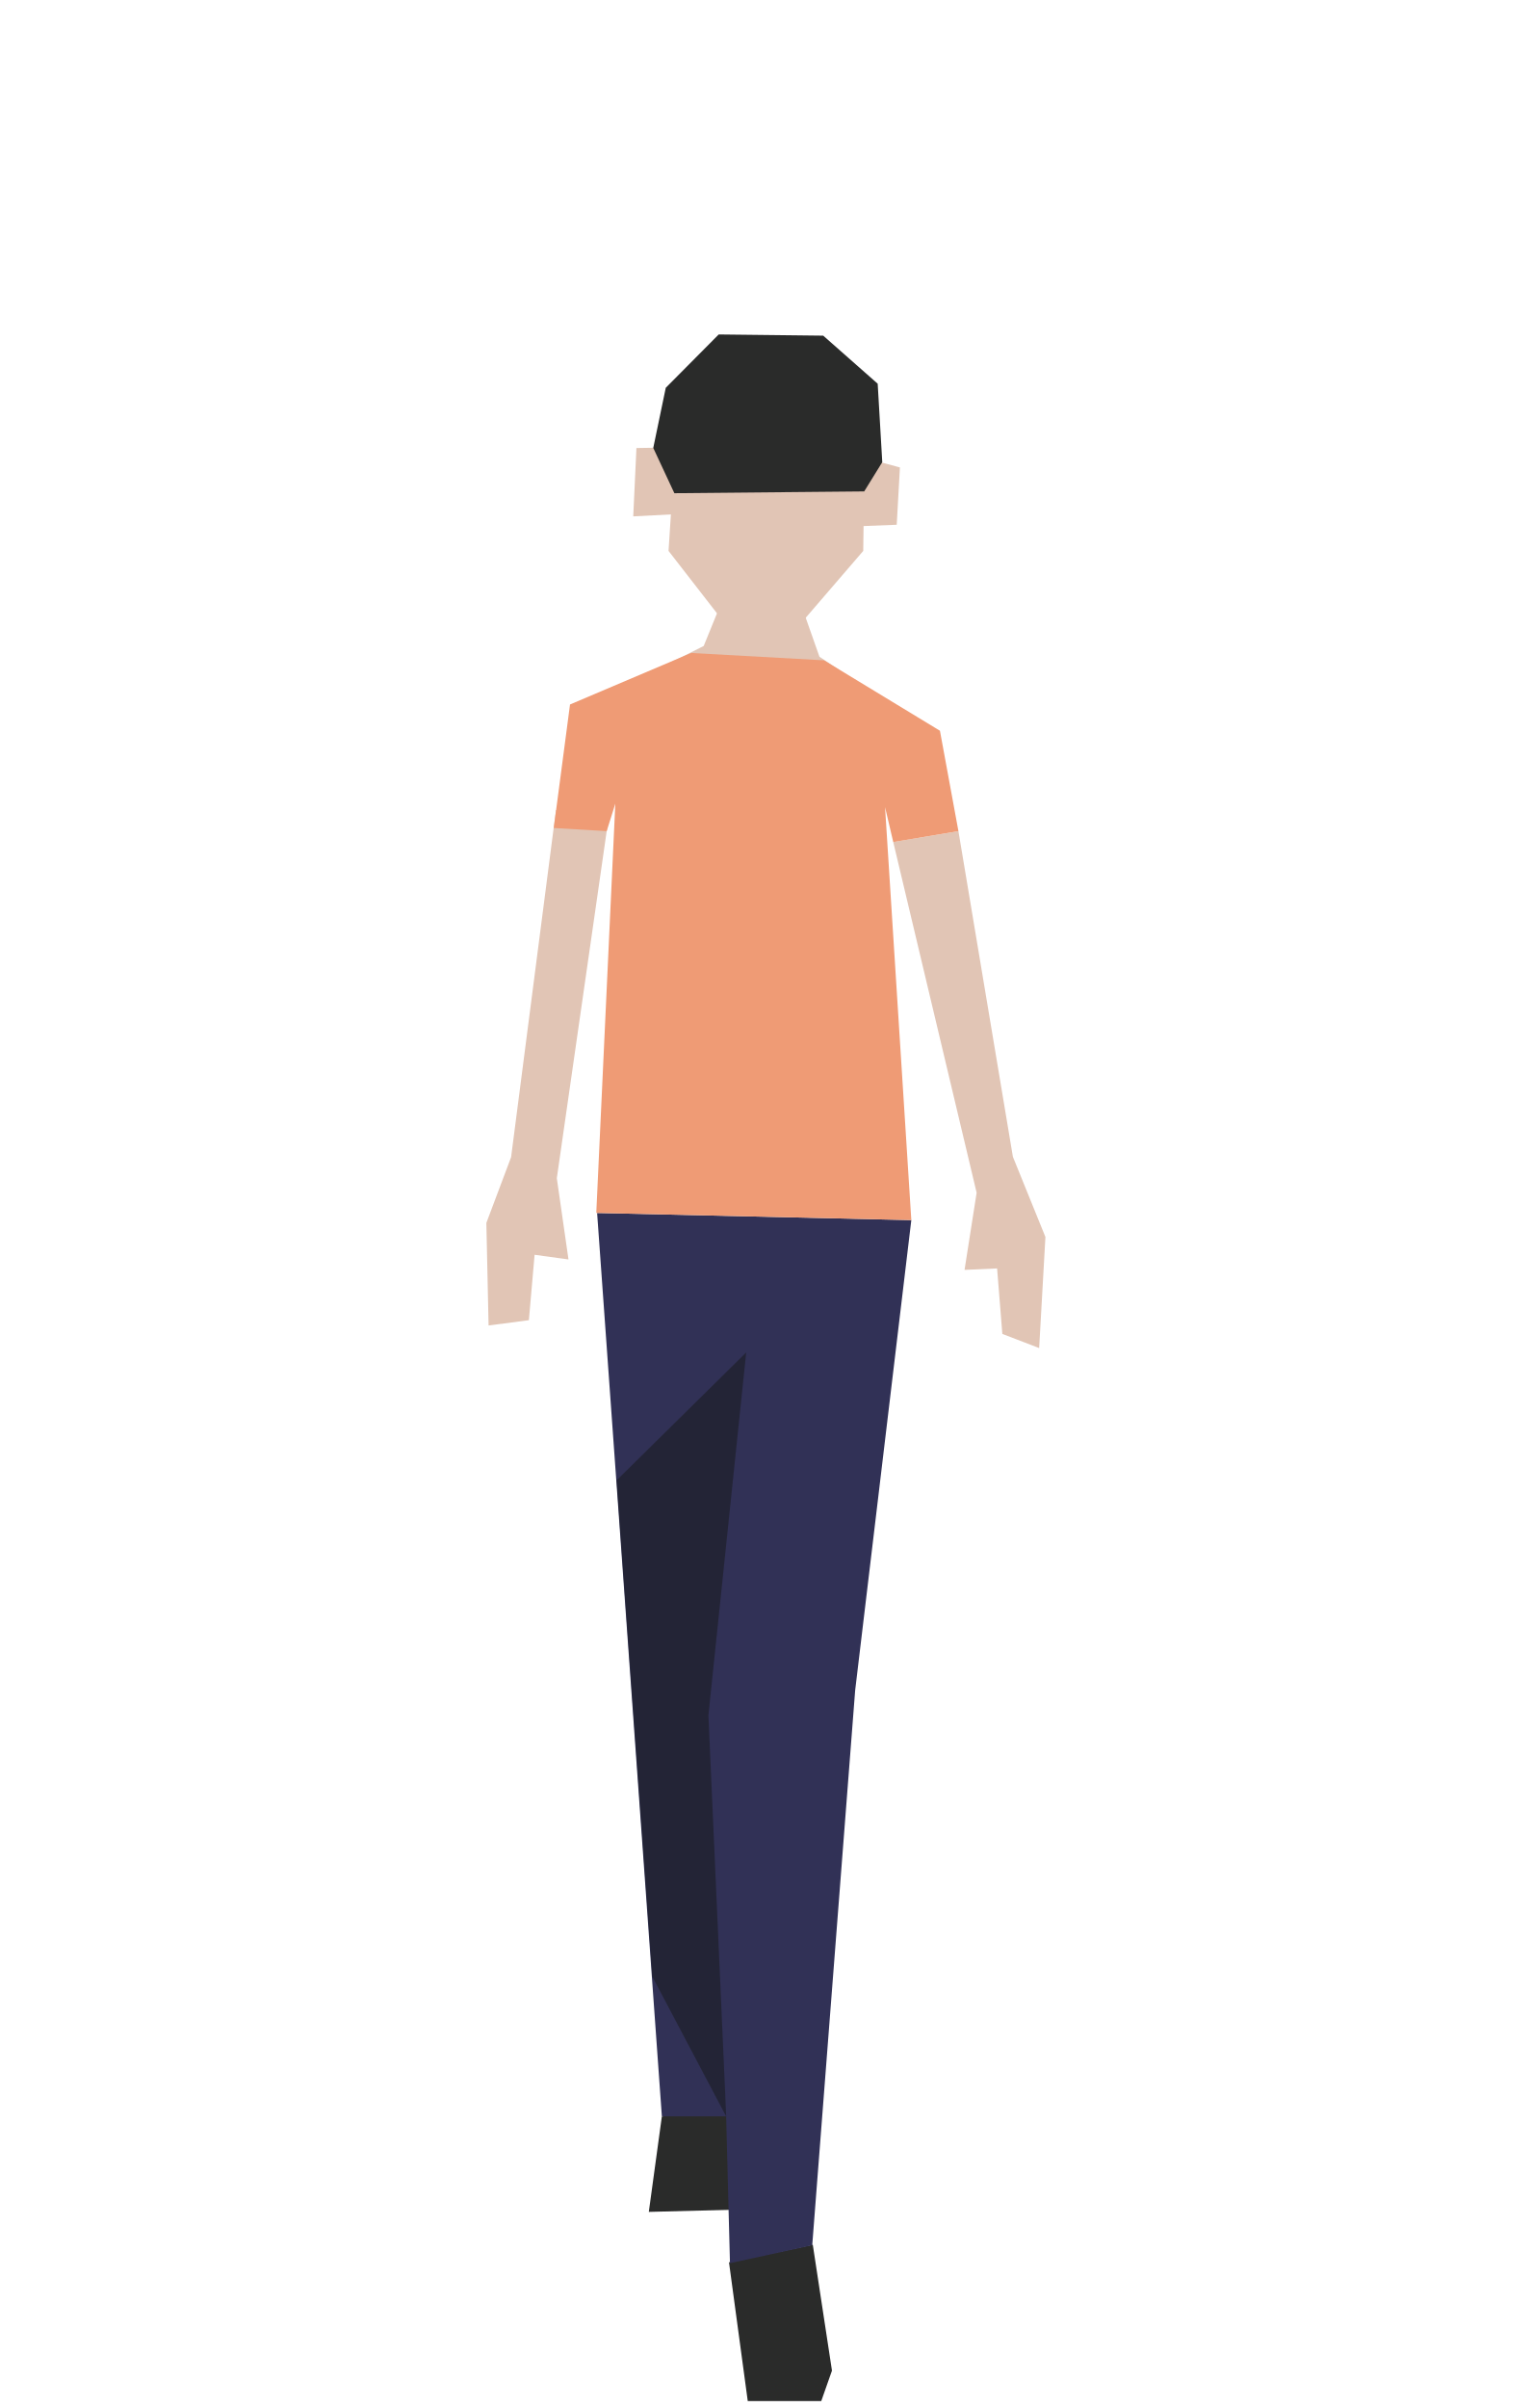
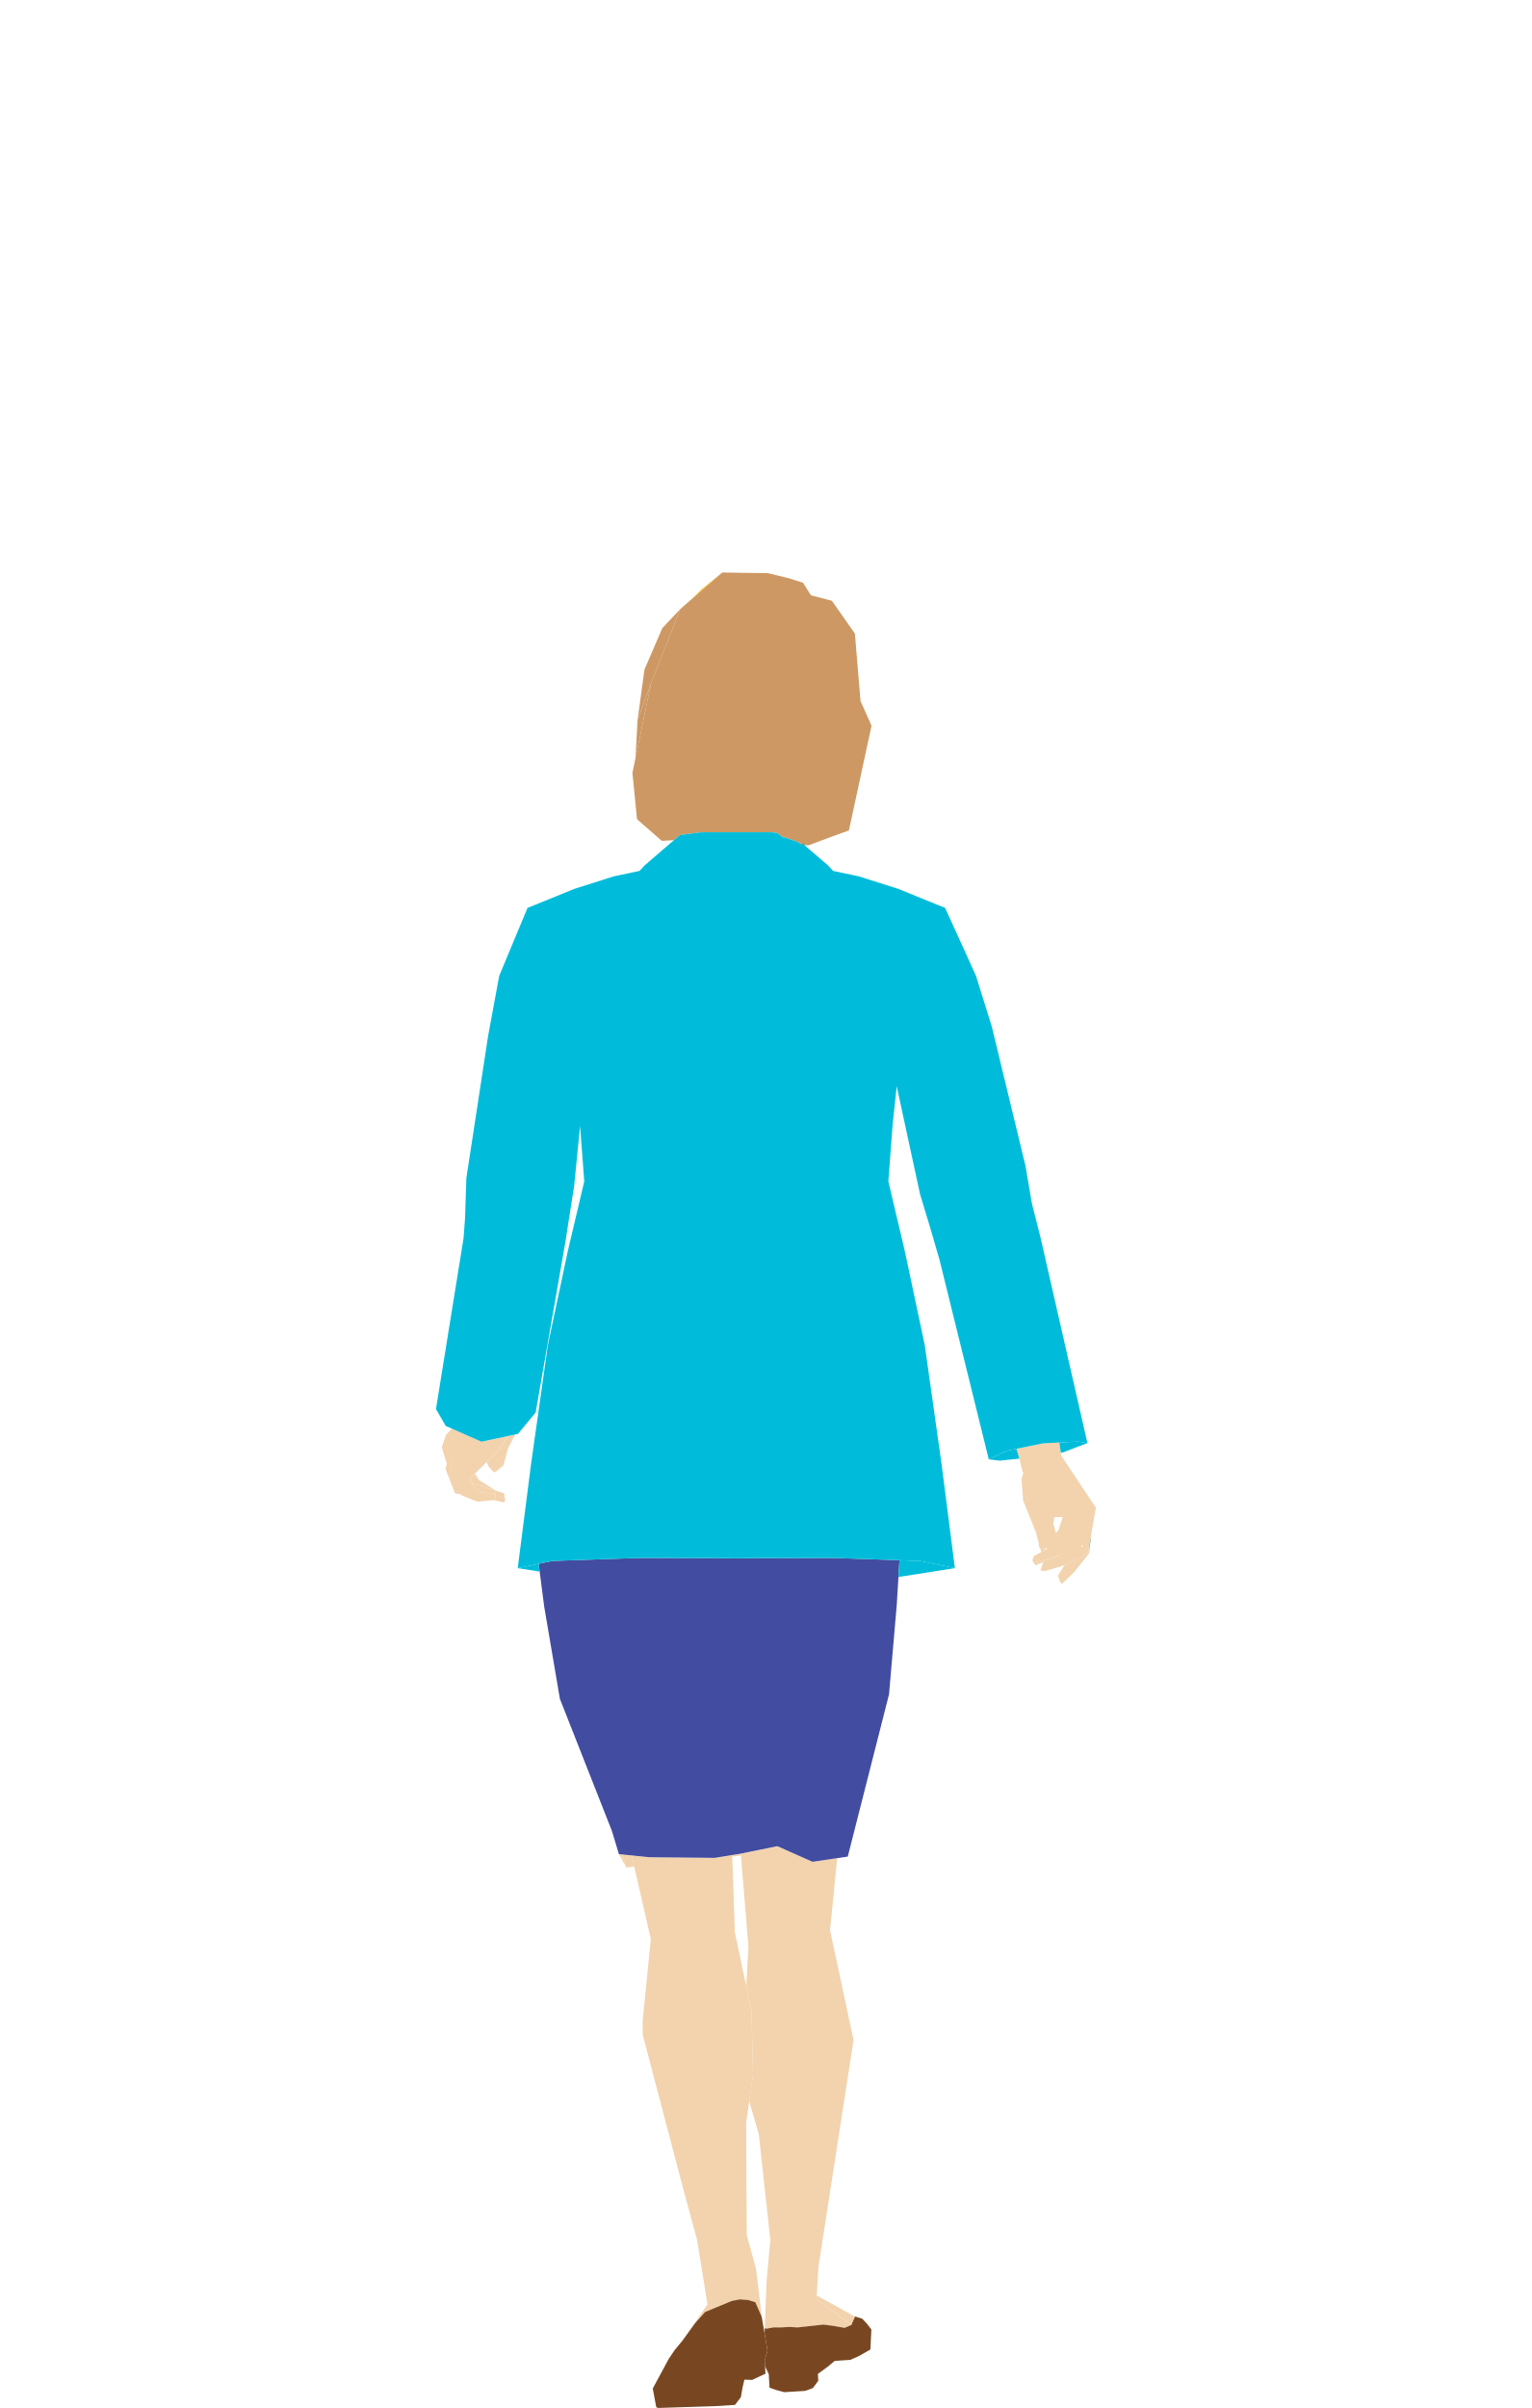
<svg xmlns="http://www.w3.org/2000/svg" width="100%" height="100%" viewBox="0 0 140 220" version="1.1" xml:space="preserve" style="fill-rule:evenodd;clip-rule:evenodd;stroke-linejoin:round;stroke-miterlimit:2;">
-   <g id="people-04" transform="matrix(1.27,0,0,1.27,-1911.2,-84.8)">
-     <g transform="matrix(1,0,0,1,0,-12)">
-       <path d="M1552.51,231.021L1551.57,237.892L1558.27,237.72L1558.78,230.336L1552.51,231.021Z" style="fill:rgb(42,43,42);fill-rule:nonzero;" />
-     </g>
-     <g transform="matrix(1,0,0,1,0,-12)">
-       <path d="M1557.34,241.519L1558.69,251.5L1563.98,251.5L1564.75,249.311L1563.37,240.254L1557.34,241.519Z" style="fill:rgb(42,43,42);fill-rule:nonzero;" />
-     </g>
-     <g transform="matrix(1,0,0,1,0,-12)">
-       <path d="M1561.89,124.339L1557.6,124.339L1552.99,118.404L1553.81,105.71L1562.04,104.335L1567.16,106.369L1567,118.404L1561.89,124.339Z" style="fill:rgb(225,197,181);fill-rule:nonzero;" />
-     </g>
-     <g transform="matrix(1,0,0,1,0,-12)">
-       <path d="M1566.68,127.905L1563.85,126.016L1561.79,120.177L1557.03,121.534L1555.52,125.243L1552.26,126.875L1559.36,138.337L1566.68,127.905Z" style="fill:rgb(225,197,181);fill-rule:nonzero;" />
-     </g>
-     <g transform="matrix(1,0,0,1,0,-12)">
-       <path d="M1553.5,110.956L1550.68,111.003L1550.45,115.919L1553.33,115.769L1553.5,110.956Z" style="fill:rgb(225,197,181);fill-rule:nonzero;" />
-     </g>
-     <g transform="matrix(1,0,0,1,0,-12)">
-       <path d="M1566.79,111.625L1569.64,112.4L1569.41,116.522L1566.89,116.62L1566.79,111.625Z" style="fill:rgb(225,197,181);fill-rule:nonzero;" />
-     </g>
-     <g transform="matrix(1,0,0,1,0,-12)">
-       <path d="M1547.85,166.031L1552.51,231.02L1557.92,231.02L1559.12,176.162L1556.33,200.122L1557.41,241.582L1563.33,240.294L1566.42,200.367L1570.46,166.545L1547.85,166.031Z" style="fill:rgb(49,49,86);fill-rule:nonzero;" />
-     </g>
-     <g transform="matrix(1,0,0,1,0,-12)">
-       <path d="M1558.58,176.063L1555.86,202.17L1557.14,231.029L1551.82,220.959L1549.25,185.268L1558.58,176.063Z" style="fill:rgb(23,24,23);fill-opacity:0.5;fill-rule:nonzero;" />
-     </g>
-     <g transform="matrix(1,0,0,1,0,-12)">
-       <path d="M1577.77,161.99L1580.11,167.758L1579.66,175.75L1577.01,174.732L1576.47,167.984L1576.69,170.018L1574.29,170.125L1575.16,164.576L1569.16,139.346L1573.85,138.562L1577.77,161.99Z" style="fill:rgb(225,197,181);fill-rule:nonzero;" />
-     </g>
-     <g transform="matrix(1,0,0,1,0,-12)">
-       <path d="M1541.66,162.018L1539.88,166.747L1540.04,174.125L1542.94,173.744L1543.53,166.998L1543.29,169.031L1545.79,169.375L1544.95,163.532L1548.65,137.791L1544.89,137.046L1541.66,162.018Z" style="fill:rgb(225,197,181);fill-rule:nonzero;" />
-     </g>
-     <g transform="matrix(1,0,0,1,0,-12)">
-       <path d="M1554.62,125.746L1545.9,129.451L1544.73,138.337L1548.54,138.562L1549.16,136.587L1547.79,166.029L1570.46,166.545L1568.57,136.836L1569.16,139.347L1573.85,138.562L1572.52,131.34L1564.18,126.275L1554.62,125.746Z" style="fill:rgb(239,155,117);fill-rule:nonzero;" />
-     </g>
-     <g transform="matrix(1,0,0,1,0,-12)">
-       <path d="M1568.04,106.375L1564.12,102.918L1556.6,102.832L1552.79,106.669L1551.89,110.995L1553.41,114.253L1567.07,114.123L1568.37,112.018L1568.04,106.375Z" style="fill:rgb(42,43,42);fill-rule:nonzero;" />
+   <g transform="matrix(1,0,0,1,-468.27,-919.45)">
+     <g id="people-02">
+       <g>
+         <g>
+           <g>
+             <g transform="matrix(0.999289,0.037709,0.037709,-0.999289,541.664,996.644)">
+               <path d="M0.003,-0.003L0.109,-0.003L0.544,-0.002L-0.36,0.165L0.003,-0.003Z" style="fill:rgb(68,114,37);fill-rule:nonzero;" />
+             </g>
+             <g transform="matrix(1,0,0,1,567.784,1059.64)">
+               <path d="M0,1.75L0.207,0L0.07,0.76L0,1.75Z" style="fill:rgb(68,114,37);fill-rule:nonzero;" />
+             </g>
+             <g transform="matrix(1,0,0,1,530.446,985.242)">
+               <path d="M0,-10.153L-1.647,-8.406L-3.281,-4.612L-3.909,0L-2.664,-3.411L0,-10.153Z" style="fill:rgb(205,152,99);fill-rule:nonzero;" />
+             </g>
+             <g transform="matrix(1,0,0,1,526.537,985.323)">
+               <path d="M0,-0.081L-0.194,3.412L1.245,-3.493L0,-0.081Z" style="fill:rgb(205,152,99);fill-rule:nonzero;" />
+             </g>
+             <g transform="matrix(1,0,0,1,530.408,972.682)">
+               <path d="M0,23.057L0.016,23.055L0.192,23.032L0.219,23.029L0.754,22.958L1.886,22.81L4.249,22.808L5.153,22.807L6.365,22.808L6.929,22.809L8.419,22.81L8.878,22.87L9.419,23.268L9.505,23.292L9.563,23.267L10.805,23.703L10.902,23.783L11.8,23.984L13.557,23.323L15.444,22.638L17.51,13.072L16.503,10.814L16.657,12.657L16.503,10.814L15.99,4.653L13.885,1.654L11.973,1.159L14.995,5.938L11.973,1.159L11.247,0.011L9.975,-0.398L8.054,-0.864L3.869,-0.927L0.981,1.586L0.038,2.406L-0.887,6.865L-1.44,16.229L-0.887,6.865L0.038,2.406L-2.626,9.148L-4.066,16.053L-4.342,17.378L-3.922,21.614L-1.657,23.592L-0.543,23.525L-0.203,23.231L0,23.057Z" style="fill:rgb(205,152,99);fill-rule:nonzero;" />
+             </g>
+             <g transform="matrix(1,0,0,1,532.386,972.743)">
+               <path d="M0,0.537L-0.997,1.525L1.892,-0.988L0,0.537Z" style="fill:rgb(250,192,41);fill-rule:nonzero;" />
+             </g>
+             <g transform="matrix(1,0,0,1,546.079,1129.17)">
+               <path d="M0,2.695L0.331,1.936L0.27,1.902L-3.166,0L-3.186,0.35L0,2.695Z" style="fill:rgb(242,211,173);fill-rule:nonzero;" />
+             </g>
+             <g transform="matrix(1,0,0,1,525.224,1090.06)">
+               <path d="M0,-1.17L-0.099,-1.18L0.284,0.01L1.008,-0.07L0.774,-1.091L0,-1.17Z" style="fill:rgb(242,211,173);fill-rule:nonzero;" />
+             </g>
+             <g transform="matrix(1,0,0,1,544.247,1131.04)">
+               <path d="M0,-41.739L-0.649,-41.643L-1.719,-41.486L-1.916,-41.573L-3.586,-42.314L-4.881,-42.889L-4.939,-42.915L-6.385,-42.619L-7.521,-42.388L-8.277,-42.234L-8.263,-42.059L-7.577,-33.726L-7.781,-30.139L-7.359,-28.146L-7.296,-27.85L-7.229,-25.066L-7.157,-22.062L-7.504,-19.634L-7.505,-19.62L-7.506,-19.617L-6.634,-16.607L-4.64,-9.722L-6.634,-16.607L-5.579,-6.958L-5.929,-3.071L-6.086,1.107L-5.953,1.176L-5.281,1.051L-4.58,1.052L-3.825,1.012L-3.083,1.055L-0.734,0.795L0.111,0.903L1.215,1.095L1.832,0.829L-1.354,-1.517L-1.334,-1.866L-1.182,-4.474L-1.833,-0.275L-1.182,-4.474L2.029,-25.203L-0.119,-35.235L0.532,-41.818L0.328,-41.788L0,-41.739Z" style="fill:rgb(242,211,173);fill-rule:nonzero;" />
+             </g>
+             <g transform="matrix(1,0,0,1,535.985,1088.9)">
+               <path d="M0,0.078L-0.014,-0.096L-0.085,-0.082L-0.797,0.033L-0.793,0.174L0,0.078Z" style="fill:rgb(242,211,173);fill-rule:nonzero;" />
+             </g>
+             <g transform="matrix(1,0,0,1,524.83,1090.07)">
+               <path d="M0,-1.22L0.677,0L0.294,-1.19L0,-1.22Z" style="fill:rgb(242,211,173);fill-rule:nonzero;" />
+             </g>
+             <g transform="matrix(1,0,0,1,532.708,1091.54)">
+               <path d="M0,39.139L2.44,38.128L3.172,37.987L3.92,38.041L4.593,38.246L5.176,39.578L4.663,35.242L3.807,32.11L3.751,21.858L4.033,19.883L4.034,19.881L4.036,19.866L4.383,17.438L4.31,14.434L4.243,11.65L4.181,11.354L3.759,9.361L2.719,4.448L2.484,-2.463L2.479,-2.604L1.532,-2.451L0.883,-2.346L0.821,-2.346L-0.078,-2.355L-2.046,-2.374L-3.296,-2.386L-4.944,-2.402L-5.086,-2.403L-5.614,-2.457L-6.221,-2.519L-6.71,-2.569L-6.476,-1.548L-4.96,5.059L-5.711,12.609L-5.702,13.796L-2.001,27.888L-0.724,32.587L0.216,38.449L-2.06,41.743L-0.887,40.129L0,39.139Z" style="fill:rgb(242,211,173);fill-rule:nonzero;" />
+             </g>
+             <g transform="matrix(1,0,0,1,512.685,1056.31)">
+               <path d="M0,-0.966L-1.269,-1.379L-1.179,-1.152L-1.123,-1.008L-1.11,-0.975L-0.309,-0.495L0.194,-0.455L0.856,-0.404L0.846,-0.182L0.836,0.042L0.83,0.184L0.711,0.195L1.662,0.413L1.751,0.198L1.649,-0.429L0.885,-0.678L0.676,-0.746L0,-0.966Z" style="fill:rgb(242,211,173);fill-rule:nonzero;" />
+             </g>
+             <g transform="matrix(1,0,0,1,514.997,1053.9)">
+               <path d="M0,-3.311L-0.308,-3.245L-0.479,-2.974L-0.544,-2.871L-0.948,-2.23L-0.633,-2.141L-0.948,-2.23L-1.102,-1.986L-1.42,-1.676L-2.102,-1.011L-2.19,-0.924L-2.239,-0.877L-2.078,-0.45L-1.571,0.076L-1.292,-0.083L-0.72,-0.561L-0.288,-2.159L0.36,-3.387L0.287,-3.372L0,-3.311Z" style="fill:rgb(242,211,173);fill-rule:nonzero;" />
+             </g>
+             <g transform="matrix(1,0,0,1,512.895,1053.74)">
+               <path d="M0,-0.855L0.682,-1.52L1,-1.83L1.154,-2.074L1.558,-2.716L1.623,-2.818L1.794,-3.09L1.761,-3.083L1.468,-3.021L0.831,-2.885L-0.122,-2.682L-0.629,-2.575L-1.177,-2.817L-1.26,-2.853L-1.809,-3.095L-2.457,-3.382L-2.908,-3.581L-3.028,-3.634L-3.322,-3.764L-3.869,-3.196L-4.252,-2.069L-3.788,-0.525L-3.582,-1.186L-3.788,-0.525L-3.919,-0.105L-3.039,2.143L-2.487,2.246L-2.58,2.098L-3.286,0.971L-3.495,0.637L-3.448,0.206L-3.102,-2.232L-3.495,0.637L-3.286,0.971L-2.58,2.098L-2.487,2.246L-2.435,2.329L-1.001,2.909L0.355,2.775L0.5,2.761L0.619,2.749L0.625,2.608L0.635,2.384L0.645,2.162L-0.017,2.111L-0.52,2.071L-1.321,1.59L-1.284,1.684L-1.321,1.59L-1.334,1.558L-1.39,1.414L-1.48,1.187L-1.548,1.014L-1.65,0.754L-1.918,1.016L-1.65,0.754L-1.451,0.56L-1.441,0.55L-1.365,0.476L-1.306,0.419L-1.229,0.344L-0.137,-0.721L-0.089,-0.768L0,-0.855Z" style="fill:rgb(242,211,173);fill-rule:nonzero;" />
+             </g>
+             <g transform="matrix(1,0,0,1,511.53,1054.55)">
+               <path d="M0,-0.335L-0.076,-0.261L0.214,-0.078L0.24,-0.061L0.272,-0.041L0.545,0.132L0.325,-0.188L0.136,-0.467L0.059,-0.392L0,-0.335Z" style="fill:rgb(242,211,173);fill-rule:nonzero;" />
+             </g>
+             <g transform="matrix(1,0,0,1,511.771,1055.43)">
+               <path d="M0,-0.938L-0.026,-0.954L-0.316,-1.138L-0.327,-1.128L-0.526,-0.934L-0.423,-0.674L-0.355,-0.501L0.914,-0.088L1.589,0.132L1.799,0.2L0.305,-0.745L0.032,-0.917L0,-0.938Z" style="fill:rgb(242,211,173);fill-rule:nonzero;" />
+             </g>
+             <g transform="matrix(1,0,0,1,565.12,1064.02)">
+               <path d="M0,-0.078L0.179,0.154L-0.041,-0.232L0,-0.078Z" style="fill:rgb(242,211,173);fill-rule:nonzero;" />
+             </g>
+             <g transform="matrix(0.700001,0.714142,0.714142,-0.700001,562.902,1061.21)">
+               <path d="M0.617,-0.855L0.9,-0.855L1.219,-0.062L1.892,1.61L0.617,-0.855Z" style="fill:rgb(242,211,173);fill-rule:nonzero;" />
+             </g>
+             <g transform="matrix(-0.99977,0.0214428,0.0214428,0.99977,563.405,1061.25)">
+               <path d="M-0.311,-0.315L0.062,-0.315L-0.016,-0.003L-0.374,-0.186L-0.311,-0.315Z" style="fill:rgb(242,211,173);fill-rule:nonzero;" />
+             </g>
+             <g transform="matrix(1,0,0,1,567.727,1063.46)">
+               <path d="M0,-2.338L-0.038,-2.124L-0.052,-2.117L-1.751,-1.236L-2.048,-1.082L-2.151,-1.028L-2.767,-0.082L-2.647,0.331L-2.428,0.717L-1.279,-0.389L0.057,-2.065L0.128,-3.055L0,-2.338Z" style="fill:rgb(242,211,173);fill-rule:nonzero;" />
+             </g>
+             <g transform="matrix(1,0,0,1,565.26,1061.78)">
+               <path d="M0,-9.333L-0.185,-9.611L0,-9.333L-0.04,-9.596L-0.182,-10.531L-0.263,-10.528L-0.326,-10.524L-1.281,-10.476L-1.473,-10.466L-1.672,-10.456L-1.679,-10.454L-3.053,-10.173L-3.924,-9.995L-4.071,-9.965L-4.098,-9.959L-3.836,-9.07L-3.833,-9.059L-3.549,-7.921L-3.474,-7.732L-2.945,-6.397L-3.474,-7.732L-3.638,-7.212L-3.485,-5.223L-2.337,-2.384L-2.042,-1.289L-2.039,-1.513L-1.903,-1.538L-1.733,-1.568L-1.321,-1.642L-1.012,-1.699L-0.659,-2.089L-0.497,-2.268L-0.723,-3.109L-0.629,-3.712L-1.006,-3.705L-0.629,-3.712L0.139,-3.728L0.196,-3.902L0.154,-3.939L-1.479,-5.366L-2.118,-5.925L-2.621,-6.365L-2.118,-5.925L-1.479,-5.366L0.154,-3.939L0.196,-3.902L0.139,-3.728L-0.254,-2.537L-0.497,-2.268L-0.659,-2.089L-1.012,-1.699L-1.321,-1.642L-1.733,-1.568L-1.903,-1.538L-2.039,-1.513L-2.042,-1.289L-2.046,-1.052L-1.922,-0.842L-1.55,-0.85L-1.511,-0.851L-1.426,-0.853L-1.235,-0.857L-0.946,-0.864L-0.319,-0.877L0.937,-1.781L0.955,-1.794L1.089,-2.083L1.938,-3.907L1.089,-2.083L0.955,-1.794L0.937,-1.781L-0.319,-0.877L-0.946,-0.864L-1.235,-0.857L-1.44,-0.747L-1.484,-0.723L-1.839,-0.532L-2.475,-0.19L-2.643,0.191L-2.536,0.471L0.117,-0.344L0.596,-0.491L1.497,-0.768L1.821,-0.867L1.844,-0.963L1.852,-0.995L1.888,-1.14L1.951,-1.393L2.131,-2.116L2.324,-2.893L2.535,-3.742L2.354,-4.233L2.535,-3.742L2.324,-2.893L2.131,-2.116L1.951,-1.393L1.888,-1.14L2.019,-1.062L1.844,-0.963L1.821,-0.867L1.497,-0.768L0.596,-0.491L0.117,-0.344L-1.549,0.346L-1.666,0.415L-1.894,1.113L-1.856,1.172L-1.459,1.198L0.237,0.697L0.316,0.655L0.42,0.602L0.716,0.448L2.415,-0.433L2.429,-0.44L2.467,-0.654L2.595,-1.371L2.731,-2.132L2.733,-2.149L3.166,-4.577L0,-9.333Z" style="fill:rgb(242,211,173);fill-rule:nonzero;" />
+             </g>
+             <g transform="matrix(1,0,0,1,538.154,1133.9)">
+               <path d="M0,1.172L0.058,0.98L0.258,0.323L0.106,-0.572L0.07,-0.784L-0.01,-1.251L-0.207,-2.408L-0.27,-2.783L-0.853,-4.115L-1.527,-4.321L-2.274,-4.374L-3.006,-4.233L-5.446,-3.222L-6.333,-2.232L-7.507,-0.618L-8.234,0.265L-8.768,1.062L-10.23,3.769L-9.908,5.482L-9.73,5.546L-4.504,5.379L-2.712,5.267L-2.177,4.559L-2.017,3.655L-1.855,2.962L-1.881,2.961L-3.622,2.906L-4.469,2.879L-4.512,2.152L-4.518,2.05L-4.902,1.872L-5.478,1.604L-4.902,1.872L-4.518,2.05L-4.512,2.152L-4.469,2.879L-3.622,2.906L-1.881,2.961L-1.855,2.962L-1.833,2.963L-1.146,2.985L0.073,2.417L0.035,1.744L0.033,1.73L0,1.172Z" style="fill:rgb(120,71,34);fill-rule:nonzero;" />
+             </g>
+             <g transform="matrix(1,0,0,1,546.079,1137.21)">
+               <path d="M0,-5.348L-0.617,-5.081L-1.721,-5.274L-2.566,-5.381L-4.915,-5.122L-5.656,-5.165L-6.412,-5.124L-7.113,-5.125L-7.785,-5.001L-7.918,-5.069L-7.934,-4.566L-7.855,-4.1L-7.819,-3.888L-7.667,-2.993L-7.866,-2.335L-7.925,-2.143L-7.892,-1.585L-7.89,-1.571L-7.554,-0.858L-7.48,0.385L-6.904,0.59L-6.137,0.793L-4.221,0.676L-3.523,0.421L-3.026,-0.247L-3.062,-0.872L-3.576,-0.494L-3.062,-0.872L-2.155,-1.537L-1.527,-2.061L-0.101,-2.158L0.683,-2.503L1.734,-3.106L1.826,-4.931L1.441,-5.44L0.986,-5.921L0.27,-6.141L0.331,-6.107L0,-5.348Z" style="fill:rgb(120,71,34);fill-rule:nonzero;" />
+             </g>
+             <g transform="matrix(1,0,0,1,550.439,1089.34)">
+               <path d="M0,-27.346L-1.118,-27.384L-2.327,-27.426L-3.868,-27.479L-5.493,-27.536L-6.098,-27.556L-9.049,-27.546L-14.878,-27.527L-17.394,-27.535L-20.215,-27.544L-23.565,-27.556L-23.657,-27.556L-26.899,-27.444L-28.659,-27.384L-30.131,-27.333L-31.666,-27.28L-31.781,-27.256L-32.644,-27.078L-32.94,-27.018L-32.848,-26.306L-32.435,-23.105L-30.999,-14.675L-26.252,-2.626L-29.778,-14.315L-26.252,-2.626L-25.608,-0.494L-25.314,-0.463L-25.215,-0.453L-24.441,-0.374L-23.952,-0.324L-23.345,-0.262L-22.817,-0.208L-22.675,-0.207L-21.027,-0.191L-19.777,-0.179L-17.809,-0.16L-16.91,-0.151L-16.848,-0.151L-16.2,-0.256L-15.252,-0.409L-14.54,-0.524L-14.468,-0.539L-13.713,-0.693L-12.577,-0.924L-11.13,-1.219L-11.072,-1.194L-9.777,-0.619L-8.108,0.122L-7.911,0.21L-6.841,0.052L-6.192,-0.044L-5.863,-0.093L-5.66,-0.122L-4.693,-0.265L-0.922,-15.091L-0.212,-23.305L-0.06,-25.817L0.032,-27.345L0,-27.346Z" style="fill:rgb(66,76,160);fill-rule:nonzero;" />
+             </g>
+             <g transform="matrix(1,0,0,1,515.585,1062.64)">
+               <path d="M0,0.077L2.006,0.394L1.914,-0.317L0,0.077Z" style="fill:rgb(0,188,218);fill-rule:nonzero;" />
+             </g>
+             <g transform="matrix(1,0,0,1,552.014,1063.47)">
+               <path d="M0,-1.422L-1.543,-1.475L-1.635,0.053L0.057,-0.205L3.523,-0.754L0.335,-1.411L0,-1.422Z" style="fill:rgb(0,188,218);fill-rule:nonzero;" />
+             </g>
+             <g transform="matrix(1,0,0,1,561.162,1052.9)">
+               <path d="M0,-1.085L-0.895,-0.901L-1.647,-0.542L-1.685,-0.524L-2.527,-0.121L-1.527,0L0.265,-0.184L0.262,-0.195L0,-1.085Z" style="fill:rgb(0,188,218);fill-rule:nonzero;" />
+             </g>
+             <g transform="matrix(1,0,0,1,565.254,1052.1)">
+               <path d="M0,-0.867L-0.17,-0.858L-0.176,-0.858L-0.034,0.078L0.154,0.048L2.393,-0.812L1.541,-0.945L0,-0.867Z" style="fill:rgb(0,188,218);fill-rule:nonzero;" />
+             </g>
+             <g transform="matrix(1,0,0,1,559.514,1005.85)">
+               <path d="M0,46.508L0.752,46.149L1.647,45.965L1.674,45.96L1.821,45.93L2.692,45.752L4.066,45.47L4.073,45.469L4.272,45.459L4.464,45.449L5.419,45.4L5.482,45.397L5.563,45.393L5.57,45.393L5.74,45.384L7.281,45.306L8.133,45.439L3.841,26.639L3.067,23.589L2.478,20.136L-0.602,7.401L-2.045,2.763L-4.871,-3.45L-9.141,-5.187L-12.748,-6.332L-15.11,-6.833L-15.703,-6.958L-15.11,-6.833L-15.564,-7.325L-17.741,-9.2L-17.847,-9.203L-18.205,-9.385L-18.301,-9.465L-19.543,-9.902L-19.601,-9.877L-19.687,-9.9L-20.229,-10.299L-20.687,-10.359L-22.177,-10.36L-22.742,-10.36L-23.953,-10.361L-24.858,-10.36L-27.22,-10.359L-28.352,-10.211L-28.888,-10.14L-28.914,-10.137L-29.09,-10.114L-29.106,-10.112L-29.309,-9.937L-29.649,-9.644L-32.343,-7.325L-32.797,-6.833L-32.204,-6.958L-32.797,-6.833L-35.159,-6.332L-38.766,-5.187L-43.036,-3.45L-45.624,2.763L-46.64,8.272L-48.623,21.236L-48.744,24.899L-48.881,26.729L-51.4,42.334L-50.508,43.877L-49.941,44.127L-49.647,44.256L-49.528,44.309L-49.076,44.509L-48.428,44.795L-47.879,45.037L-47.796,45.073L-47.248,45.316L-46.742,45.208L-45.788,45.005L-45.151,44.87L-44.858,44.808L-44.825,44.801L-44.517,44.735L-44.231,44.674L-44.157,44.659L-43.909,44.606L-42.291,42.65L-39.526,26.794L-39.303,25.307L-38.776,21.976L-38.23,16.473L-38.217,16.341L-38.212,16.291L-37.542,9.55L-38.212,16.291L-38.217,16.341L-38.23,16.473L-37.849,21.536L-39.351,27.893L-41.181,36.52L-42.725,47.465L-43.929,56.869L-42.016,56.474L-41.72,56.413L-40.857,56.236L-40.742,56.212L-39.207,56.159L-37.734,56.108L-35.975,56.047L-32.733,55.935L-32.641,55.936L-29.291,55.947L-26.47,55.957L-23.953,55.965L-18.125,55.946L-15.174,55.935L-14.569,55.956L-12.944,56.013L-11.403,56.065L-10.194,56.107L-9.076,56.146L-9.043,56.147L-7.501,56.2L-7.166,56.212L-3.978,56.869L-5.182,47.465L-6.726,36.52L-8.556,27.893L-10.058,21.536L-9.663,16.289L-9.293,12.843L-10.054,9.324L-9.293,12.843L-7.167,22.684L-6.216,25.826L-5.39,28.671L-0.88,46.929L-0.037,46.526L0,46.508Z" style="fill:rgb(0,188,218);fill-rule:nonzero;" />
+             </g>
+           </g>
+         </g>
+       </g>
    </g>
  </g>
</svg>
